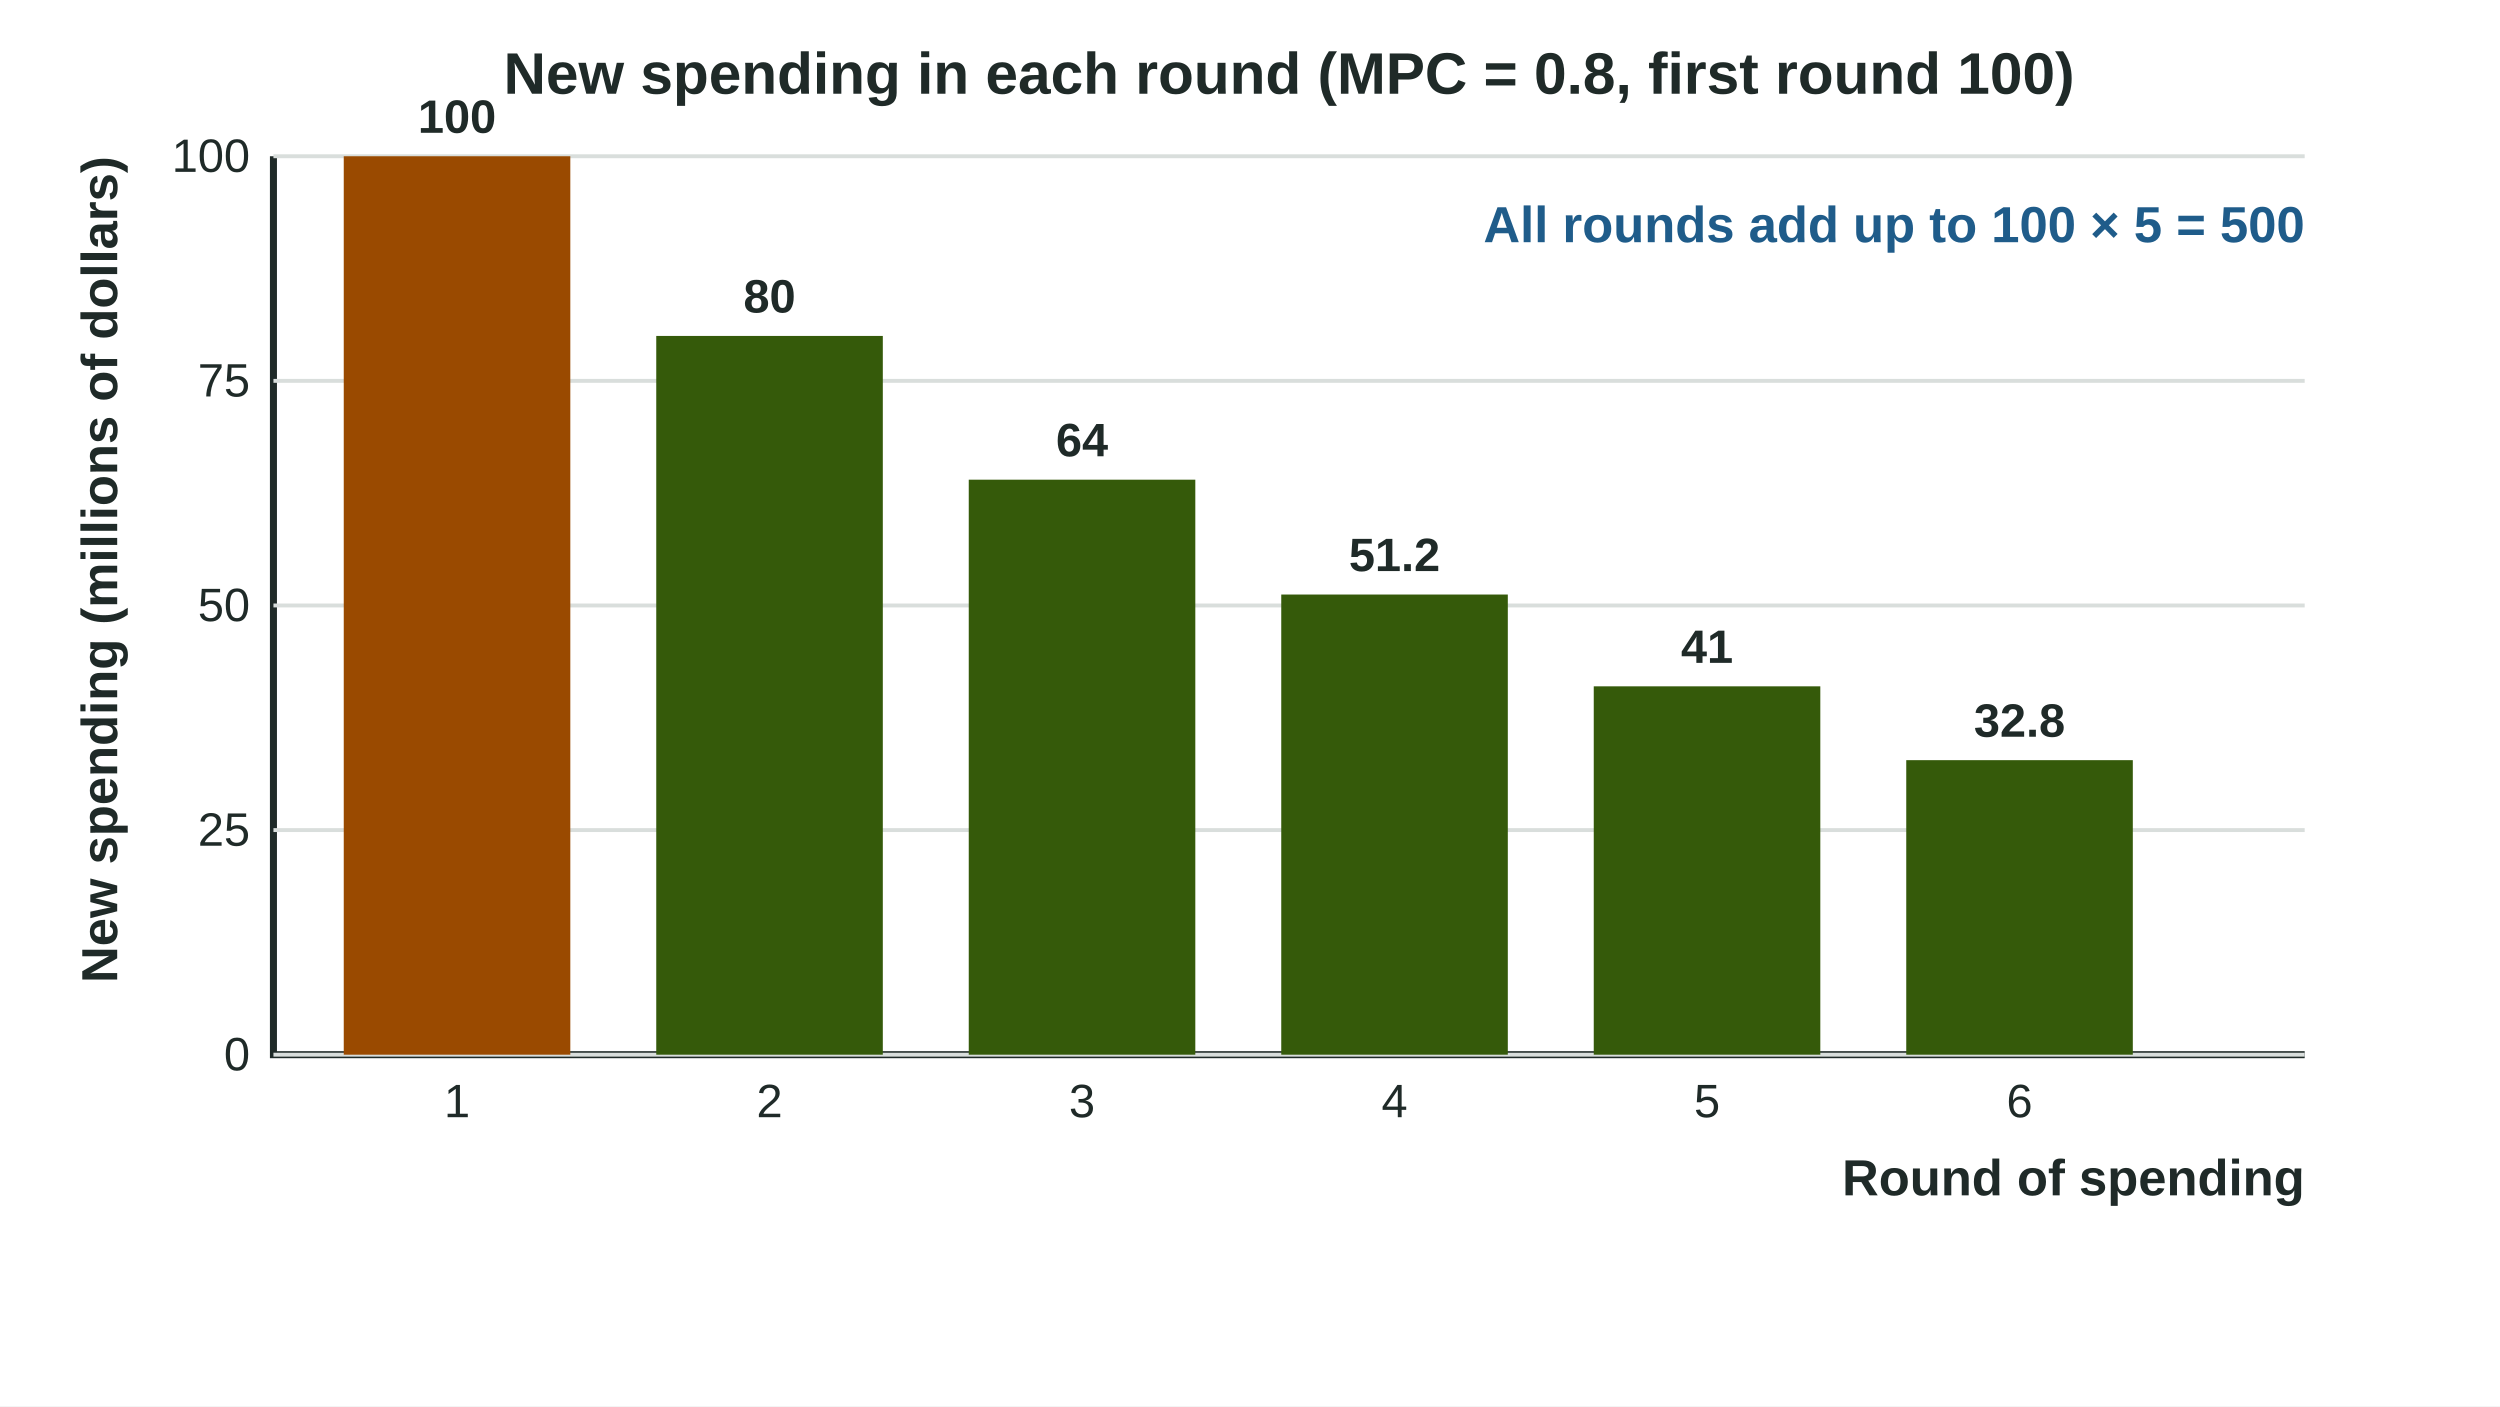
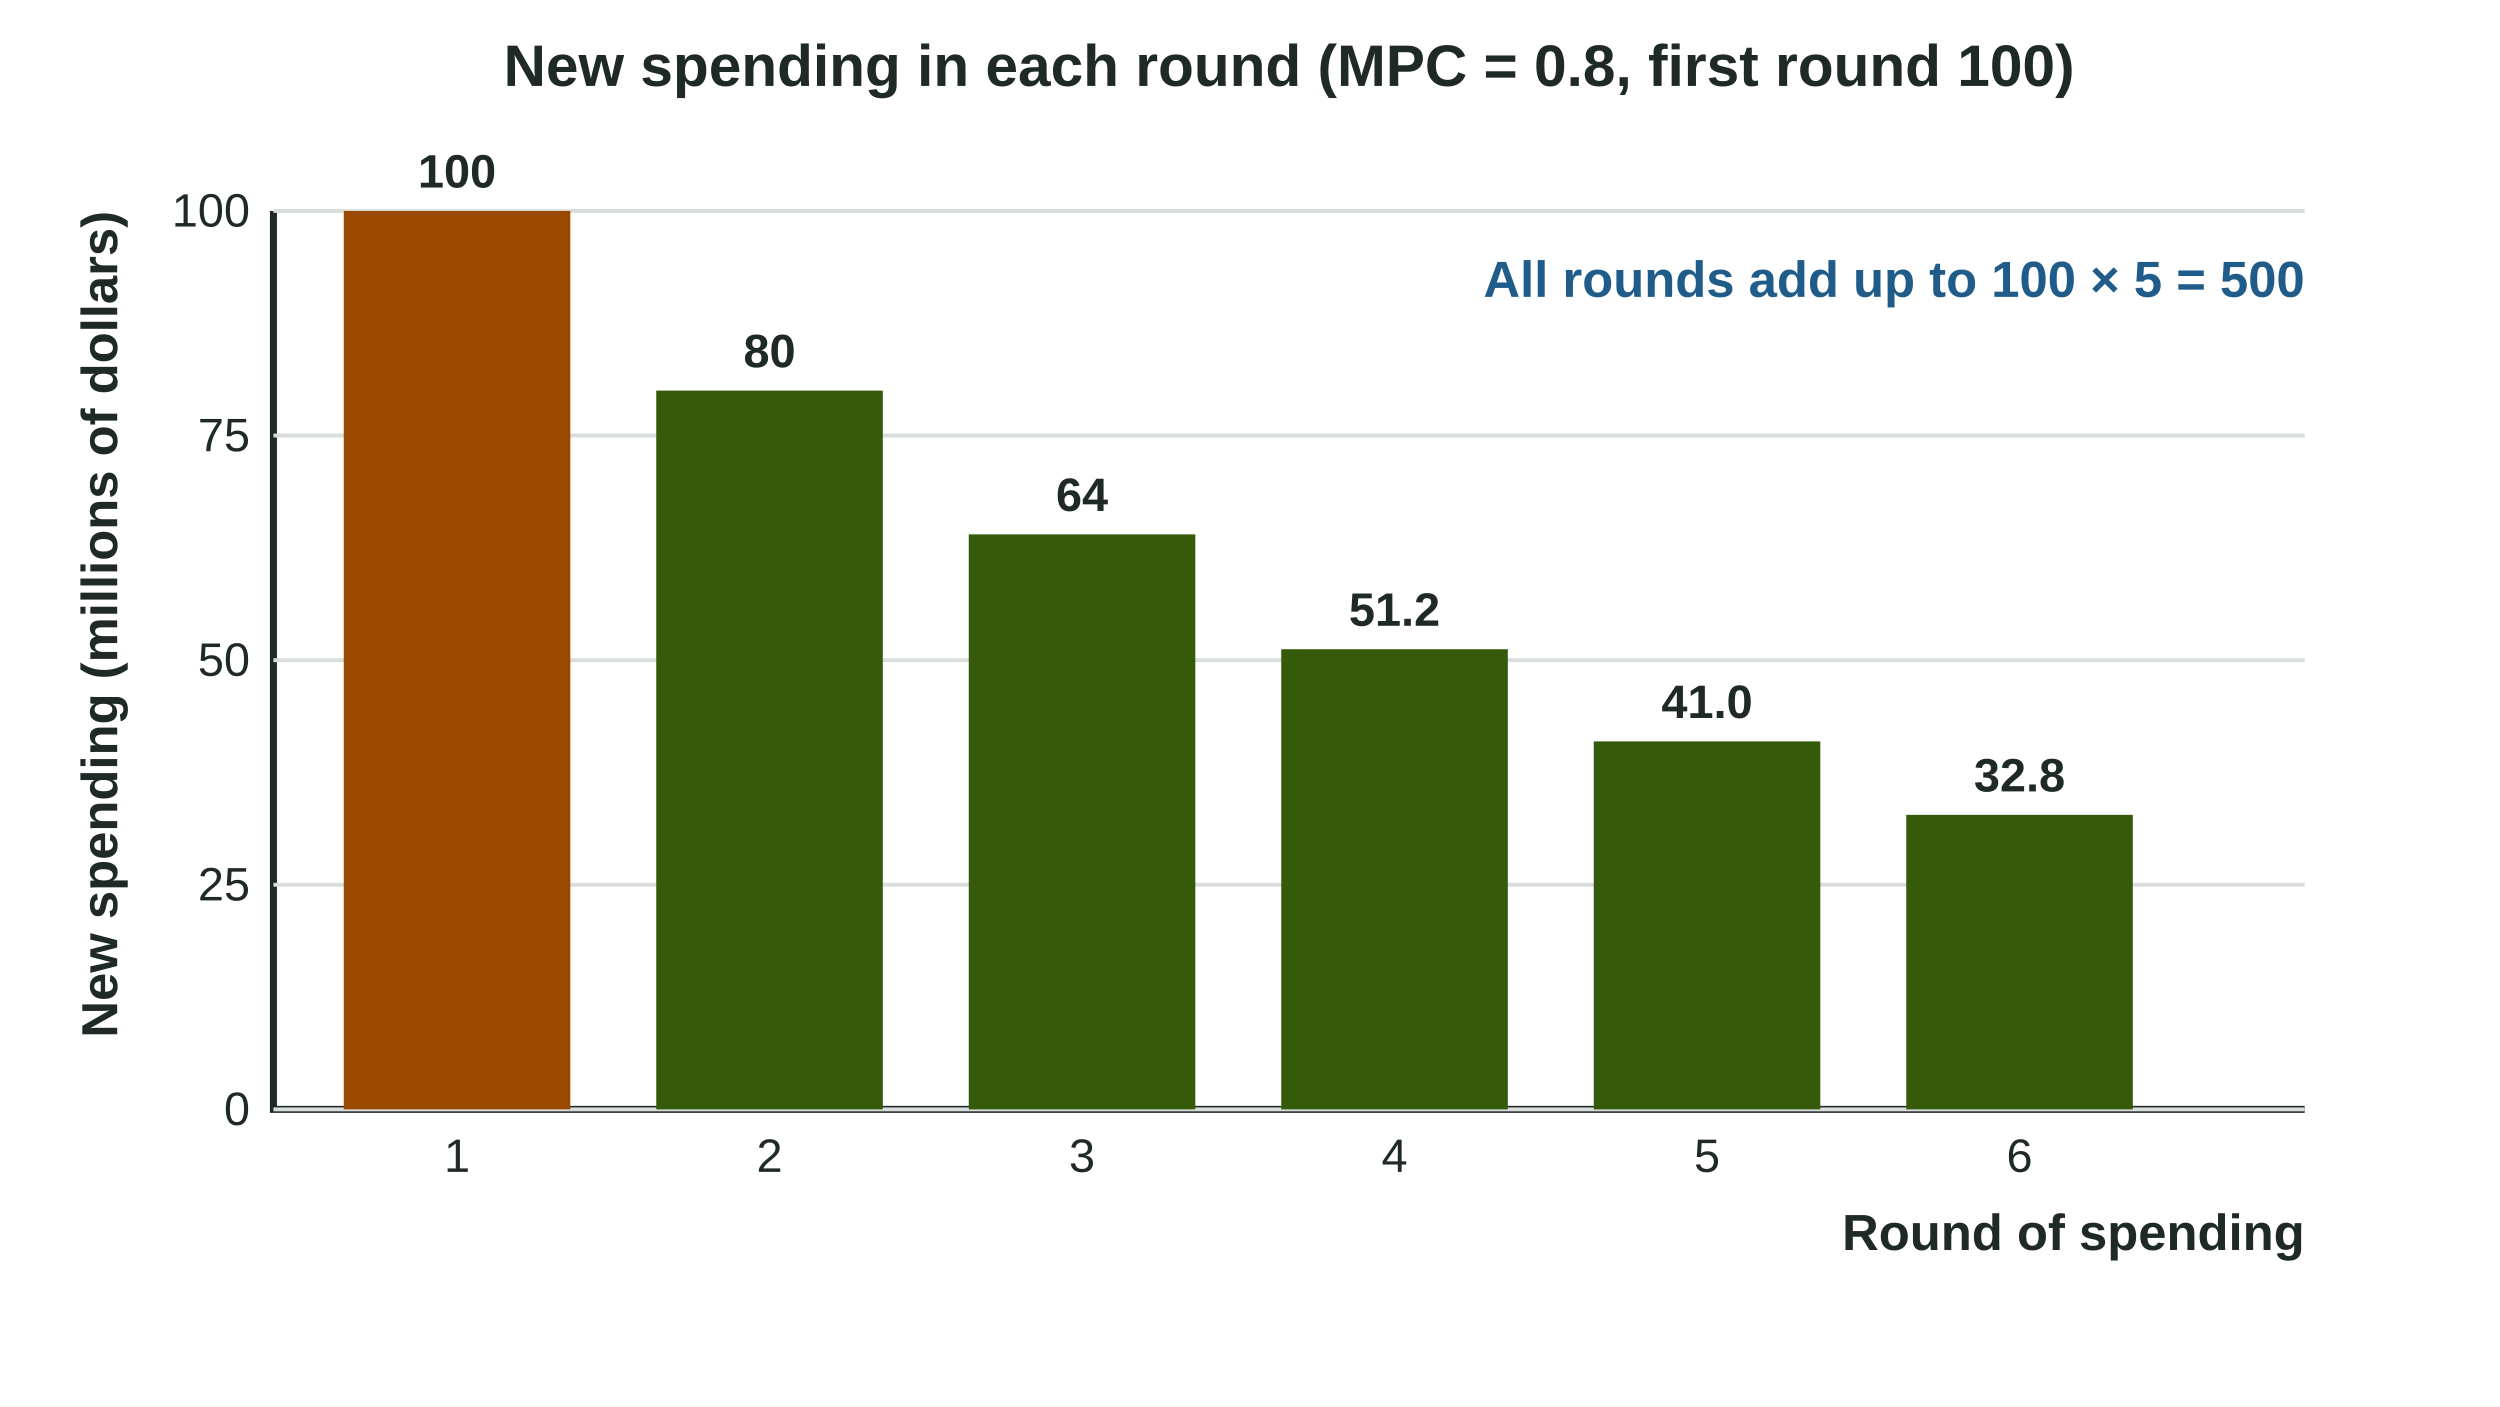
<svg xmlns="http://www.w3.org/2000/svg" viewBox="0 0 640 360" width="640" height="360" role="img" aria-labelledby="multipliers-rounds-t multipliers-rounds-d" font-family="Arial, Helvetica, sans-serif">
  <defs>
    <marker id="multipliers-rounds-ar" viewBox="0 0 10 10" refX="9" refY="5" markerWidth="7" markerHeight="7" orient="auto-start-reverse">
      <path d="M0,0 L10,5 L0,10 z" fill="#9A4A00" />
    </marker>
  </defs>
  <rect width="640" height="360" fill="#FFFFFF" />
-   <text x="330" y="24" text-anchor="middle" font-size="15" font-weight="700" fill="#1F2A28">New spending in each round (MPC = 0.8, first round 100)</text>
-   <path d="M70 40V270H590" fill="none" stroke="#1F2A28" stroke-width="1.8" />
-   <text x="64" y="274" text-anchor="end" font-size="12" fill="#1F2A28">0</text>
-   <path d="M70 270H590" stroke="#D9DEDC" stroke-width="1" />
-   <text x="64" y="216.5" text-anchor="end" font-size="12" fill="#1F2A28">25</text>
-   <path d="M70 212.5H590" stroke="#D9DEDC" stroke-width="1" />
-   <text x="64" y="159" text-anchor="end" font-size="12" fill="#1F2A28">50</text>
-   <path d="M70 155H590" stroke="#D9DEDC" stroke-width="1" />
-   <text x="64" y="101.5" text-anchor="end" font-size="12" fill="#1F2A28">75</text>
-   <path d="M70 97.5H590" stroke="#D9DEDC" stroke-width="1" />
-   <text x="64" y="44" text-anchor="end" font-size="12" fill="#1F2A28">100</text>
-   <path d="M70 40H590" stroke="#D9DEDC" stroke-width="1" />
-   <rect x="88" y="40" width="58" height="230" fill="#9A4A00" />
-   <text x="117" y="34" text-anchor="middle" font-size="12" font-weight="700" fill="#1F2A28">100</text>
-   <text x="117" y="286" text-anchor="middle" font-size="12" fill="#1F2A28">1</text>
-   <rect x="168" y="86" width="58" height="184" fill="#355A0A" />
-   <text x="197" y="80" text-anchor="middle" font-size="12" font-weight="700" fill="#1F2A28">80</text>
-   <text x="197" y="286" text-anchor="middle" font-size="12" fill="#1F2A28">2</text>
-   <rect x="248" y="122.8" width="58" height="147.2" fill="#355A0A" />
-   <text x="277" y="116.8" text-anchor="middle" font-size="12" font-weight="700" fill="#1F2A28">64</text>
-   <text x="277" y="286" text-anchor="middle" font-size="12" fill="#1F2A28">3</text>
-   <rect x="328" y="152.2" width="58" height="117.8" fill="#355A0A" />
-   <text x="357" y="146.2" text-anchor="middle" font-size="12" font-weight="700" fill="#1F2A28">51.2</text>
-   <text x="357" y="286" text-anchor="middle" font-size="12" fill="#1F2A28">4</text>
-   <rect x="408" y="175.7" width="58" height="94.3" fill="#355A0A" />
-   <text x="437" y="169.7" text-anchor="middle" font-size="12" font-weight="700" fill="#1F2A28">41</text>
-   <text x="437" y="286" text-anchor="middle" font-size="12" fill="#1F2A28">5</text>
-   <rect x="488" y="194.6" width="58" height="75.4" fill="#355A0A" />
-   <text x="517" y="188.6" text-anchor="middle" font-size="12" font-weight="700" fill="#1F2A28">32.8</text>
-   <text x="517" y="286" text-anchor="middle" font-size="12" fill="#1F2A28">6</text>
-   <text x="590" y="306" text-anchor="end" font-size="13" font-weight="700" fill="#1F2A28">Round of spending</text>
-   <text transform="translate(30 40) rotate(-90)" text-anchor="end" font-size="13" font-weight="700" fill="#1F2A28">New spending (millions of dollars)</text>
-   <text x="590" y="62" text-anchor="end" font-size="13" font-weight="700" fill="#1F5C8A">All rounds add up to 100 × 5 = 500</text>
+   <text x="330" y="22" text-anchor="middle" font-size="15" font-weight="700" fill="#1F2A28">New spending in each round (MPC = 0.8, first round 100)</text>
+   <path d="M70 54V284H590" fill="none" stroke="#1F2A28" stroke-width="1.8" />
+   <text x="64" y="288" text-anchor="end" font-size="12" fill="#1F2A28">0</text>
+   <path d="M70 284H590" stroke="#D9DEDC" stroke-width="1" />
+   <text x="64" y="230.5" text-anchor="end" font-size="12" fill="#1F2A28">25</text>
+   <path d="M70 226.5H590" stroke="#D9DEDC" stroke-width="1" />
+   <text x="64" y="173" text-anchor="end" font-size="12" fill="#1F2A28">50</text>
+   <path d="M70 169H590" stroke="#D9DEDC" stroke-width="1" />
+   <text x="64" y="115.5" text-anchor="end" font-size="12" fill="#1F2A28">75</text>
+   <path d="M70 111.5H590" stroke="#D9DEDC" stroke-width="1" />
+   <text x="64" y="58" text-anchor="end" font-size="12" fill="#1F2A28">100</text>
+   <path d="M70 54H590" stroke="#D9DEDC" stroke-width="1" />
+   <rect x="88" y="54" width="58" height="230" fill="#9A4A00" />
+   <text x="117" y="48" text-anchor="middle" font-size="12" font-weight="700" fill="#1F2A28">100</text>
+   <text x="117" y="300" text-anchor="middle" font-size="12" fill="#1F2A28">1</text>
+   <rect x="168" y="100" width="58" height="184" fill="#355A0A" />
+   <text x="197" y="94" text-anchor="middle" font-size="12" font-weight="700" fill="#1F2A28">80</text>
+   <text x="197" y="300" text-anchor="middle" font-size="12" fill="#1F2A28">2</text>
+   <rect x="248" y="136.8" width="58" height="147.2" fill="#355A0A" />
+   <text x="277" y="130.8" text-anchor="middle" font-size="12" font-weight="700" fill="#1F2A28">64</text>
+   <text x="277" y="300" text-anchor="middle" font-size="12" fill="#1F2A28">3</text>
+   <rect x="328" y="166.2" width="58" height="117.8" fill="#355A0A" />
+   <text x="357" y="160.2" text-anchor="middle" font-size="12" font-weight="700" fill="#1F2A28">51.2</text>
+   <text x="357" y="300" text-anchor="middle" font-size="12" fill="#1F2A28">4</text>
+   <rect x="408" y="189.8" width="58" height="94.2" fill="#355A0A" />
+   <text x="437" y="183.8" text-anchor="middle" font-size="12" font-weight="700" fill="#1F2A28">41.0</text>
+   <text x="437" y="300" text-anchor="middle" font-size="12" fill="#1F2A28">5</text>
+   <rect x="488" y="208.6" width="58" height="75.4" fill="#355A0A" />
+   <text x="517" y="202.6" text-anchor="middle" font-size="12" font-weight="700" fill="#1F2A28">32.8</text>
+   <text x="517" y="300" text-anchor="middle" font-size="12" fill="#1F2A28">6</text>
+   <text x="590" y="320" text-anchor="end" font-size="13" font-weight="700" fill="#1F2A28">Round of spending</text>
+   <text transform="translate(30 54) rotate(-90)" text-anchor="end" font-size="13" font-weight="700" fill="#1F2A28">New spending (millions of dollars)</text>
+   <text x="590" y="76" text-anchor="end" font-size="13" font-weight="700" fill="#1F5C8A">All rounds add up to 100 × 5 = 500</text>
</svg>
